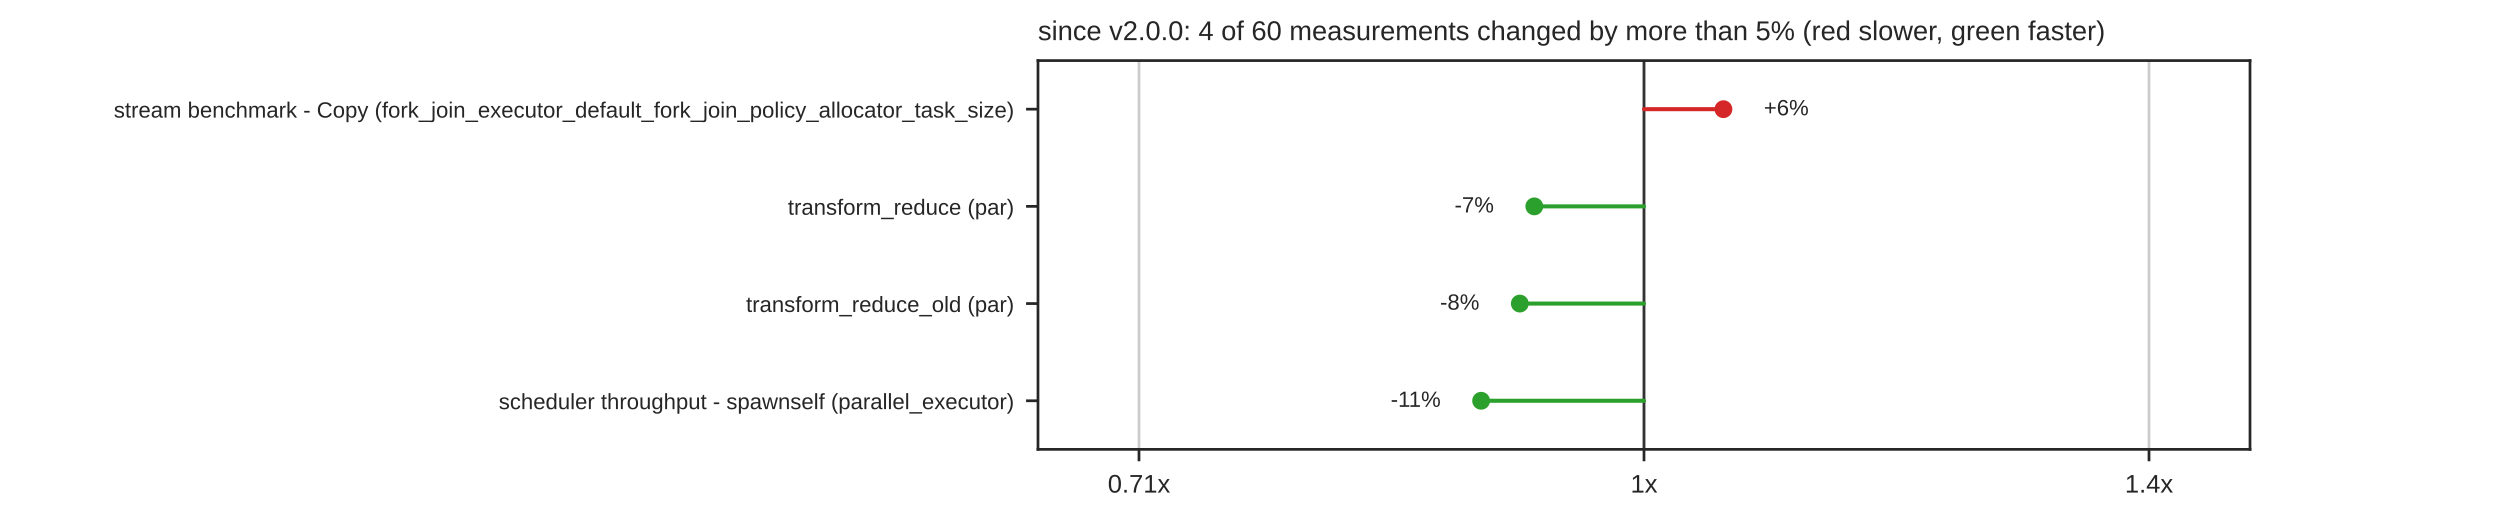
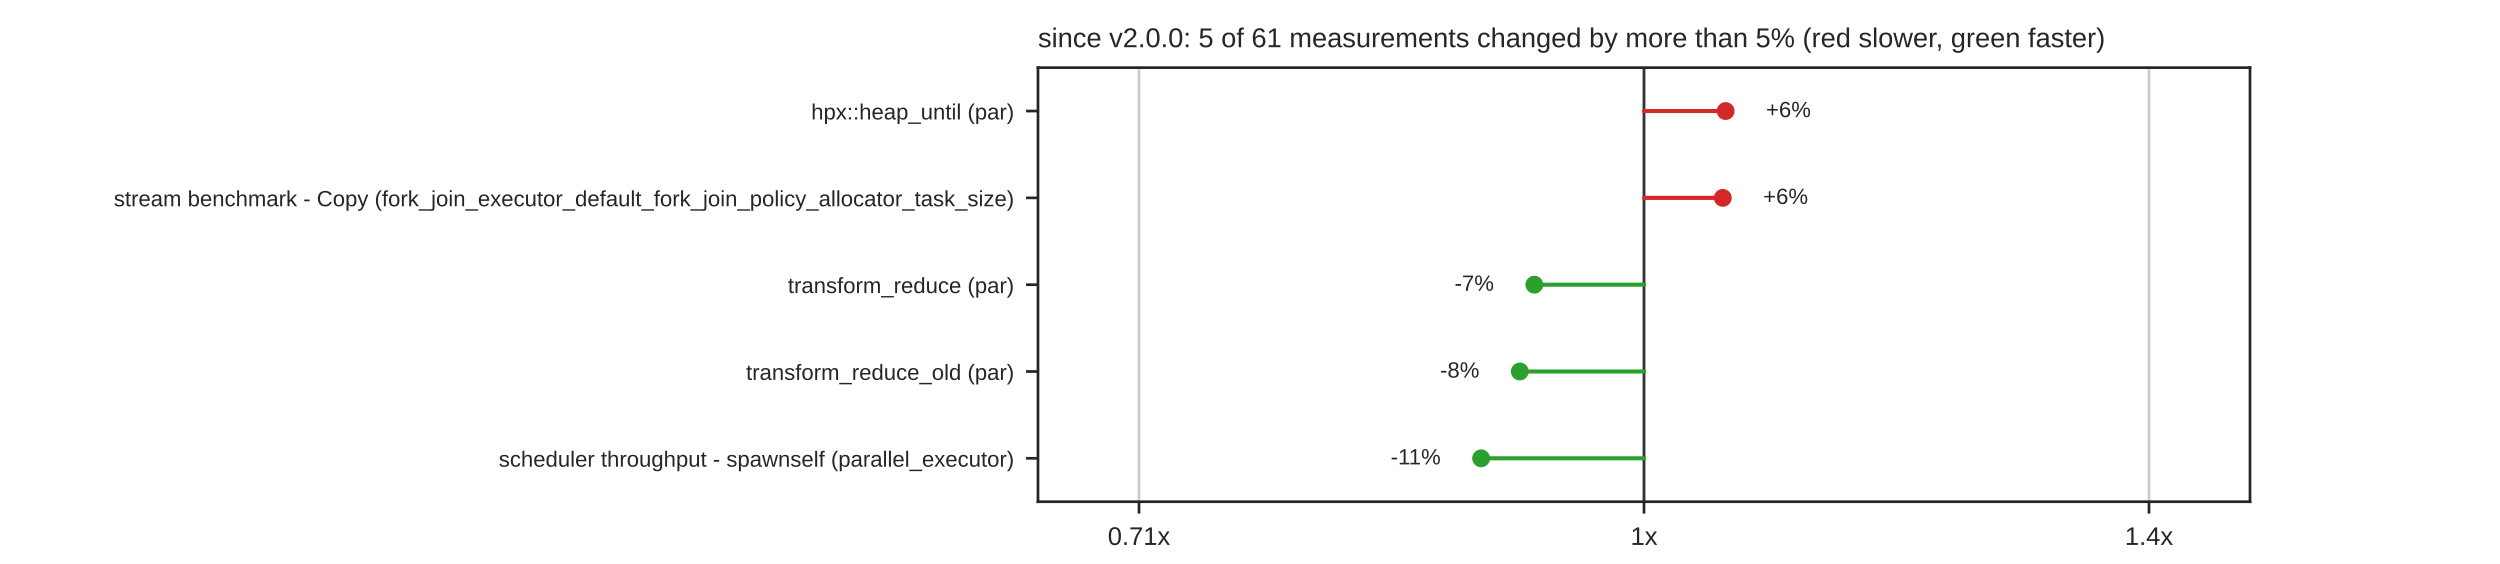
- <svg xmlns="http://www.w3.org/2000/svg" xmlns:xlink="http://www.w3.org/1999/xlink" width="734.4pt" height="148.32pt" viewBox="0 0 734.4 148.32" version="1.1">
+ <svg xmlns="http://www.w3.org/2000/svg" xmlns:xlink="http://www.w3.org/1999/xlink" width="734.4pt" height="165.6pt" viewBox="0 0 734.4 165.6" version="1.1">
  <defs>
    <style type="text/css">*{stroke-linejoin: round; stroke-linecap: butt}</style>
  </defs>
  <g id="figure_1">
    <g id="patch_1">
-       <path d="M 0 148.32  L 734.4 148.32  L 734.4 0  L 0 0  z " style="fill: #ffffff" />
+       <path d="M 0 165.6  L 734.4 165.6  L 734.4 0  L 0 0  z " style="fill: #ffffff" />
    </g>
    <g id="axes_1">
      <g id="patch_2">
-         <path d="M 304.92 132.005  L 660.96 132.005  L 660.96 17.798  L 304.92 17.798  z " style="fill: #ffffff" />
+         <path d="M 304.92 147.384  L 660.96 147.384  L 660.96 19.872  L 304.92 19.872  z " style="fill: #ffffff" />
      </g>
      <g id="matplotlib.axis_1">
        <g id="xtick_1">
          <g id="line2d_1">
-             <path d="M 334.59 132.005  L 334.59 17.798  " clip-path="url(#p85da25dd6e)" style="fill: none; stroke: #cccccc; stroke-width: 0.8; stroke-linecap: round" />
+             <path d="M 334.59 147.384  L 334.59 19.872  " clip-path="url(#p096860ff2a)" style="fill: none; stroke: #cccccc; stroke-width: 0.8; stroke-linecap: round" />
          </g>
          <g id="line2d_2">
            <defs>
              <path id="mdfc5214045" d="M 0 0  L 0 3.5  " style="stroke: #262626; stroke-width: 0.8" />
            </defs>
            <g>
-               <use xlink:href="#mdfc5214045" x="334.59" y="132.005" style="fill: #262626; stroke: #262626; stroke-width: 0.8" />
+               <use xlink:href="#mdfc5214045" x="334.59" y="147.384" style="fill: #262626; stroke: #262626; stroke-width: 0.8" />
            </g>
          </g>
          <g id="text_1">
-             <text style="fill: #262626; font: 7.5px 'Arial', 'DejaVu Sans', 'Liberation Sans', 'Bitstream Vera Sans', sans-serif; text-anchor: middle" x="334.59" y="144.704" transform="rotate(-0 334.59 144.7036)">0.71x</text>
+             <text style="fill: #262626; font: 7.5px 'Arial', 'DejaVu Sans', 'Liberation Sans', 'Bitstream Vera Sans', sans-serif; text-anchor: middle" x="334.59" y="160.083" transform="rotate(-0 334.59 160.0828)">0.71x</text>
          </g>
        </g>
        <g id="xtick_2">
          <g id="line2d_3">
-             <path d="M 482.94 132.005  L 482.94 17.798  " clip-path="url(#p85da25dd6e)" style="fill: none; stroke: #cccccc; stroke-width: 0.8; stroke-linecap: round" />
+             <path d="M 482.94 147.384  L 482.94 19.872  " clip-path="url(#p096860ff2a)" style="fill: none; stroke: #cccccc; stroke-width: 0.8; stroke-linecap: round" />
          </g>
          <g id="line2d_4">
            <g>
-               <use xlink:href="#mdfc5214045" x="482.94" y="132.005" style="fill: #262626; stroke: #262626; stroke-width: 0.8" />
+               <use xlink:href="#mdfc5214045" x="482.94" y="147.384" style="fill: #262626; stroke: #262626; stroke-width: 0.8" />
            </g>
          </g>
          <g id="text_2">
-             <text style="fill: #262626; font: 7.5px 'Arial', 'DejaVu Sans', 'Liberation Sans', 'Bitstream Vera Sans', sans-serif; text-anchor: middle" x="482.94" y="144.704" transform="rotate(-0 482.94 144.7036)">1x</text>
+             <text style="fill: #262626; font: 7.5px 'Arial', 'DejaVu Sans', 'Liberation Sans', 'Bitstream Vera Sans', sans-serif; text-anchor: middle" x="482.94" y="160.083" transform="rotate(-0 482.94 160.0828)">1x</text>
          </g>
        </g>
        <g id="xtick_3">
          <g id="line2d_5">
-             <path d="M 631.29 132.005  L 631.29 17.798  " clip-path="url(#p85da25dd6e)" style="fill: none; stroke: #cccccc; stroke-width: 0.8; stroke-linecap: round" />
+             <path d="M 631.29 147.384  L 631.29 19.872  " clip-path="url(#p096860ff2a)" style="fill: none; stroke: #cccccc; stroke-width: 0.8; stroke-linecap: round" />
          </g>
          <g id="line2d_6">
            <g>
-               <use xlink:href="#mdfc5214045" x="631.29" y="132.005" style="fill: #262626; stroke: #262626; stroke-width: 0.8" />
+               <use xlink:href="#mdfc5214045" x="631.29" y="147.384" style="fill: #262626; stroke: #262626; stroke-width: 0.8" />
            </g>
          </g>
          <g id="text_3">
-             <text style="fill: #262626; font: 7.5px 'Arial', 'DejaVu Sans', 'Liberation Sans', 'Bitstream Vera Sans', sans-serif; text-anchor: middle" x="631.29" y="144.704" transform="rotate(-0 631.29 144.7036)">1.4x</text>
+             <text style="fill: #262626; font: 7.5px 'Arial', 'DejaVu Sans', 'Liberation Sans', 'Bitstream Vera Sans', sans-serif; text-anchor: middle" x="631.29" y="160.083" transform="rotate(-0 631.29 160.0828)">1.4x</text>
          </g>
        </g>
      </g>
      <g id="matplotlib.axis_2">
        <g id="ytick_1">
          <g id="line2d_7">
            <defs>
              <path id="m414165cd4d" d="M 0 0  L -3.5 0  " style="stroke: #262626; stroke-width: 0.8" />
            </defs>
            <g>
-               <use xlink:href="#m414165cd4d" x="304.92" y="32.074" style="fill: #262626; stroke: #262626; stroke-width: 0.8" />
+               <use xlink:href="#m414165cd4d" x="304.92" y="32.623" style="fill: #262626; stroke: #262626; stroke-width: 0.8" />
            </g>
          </g>
          <g id="text_4">
-             <text style="fill: #262626; font: 6.5px 'Arial', 'DejaVu Sans', 'Liberation Sans', 'Bitstream Vera Sans', sans-serif; text-anchor: end" x="297.92" y="34.544" transform="rotate(-0 297.92 34.54369)">stream benchmark - Copy (fork_join_executor_default_fork_join_policy_allocator_task_size)</text>
+             <text style="fill: #262626; font: 6.5px 'Arial', 'DejaVu Sans', 'Liberation Sans', 'Bitstream Vera Sans', sans-serif; text-anchor: end" x="297.92" y="35.093" transform="rotate(-0 297.92 35.09269)">hpx::heap_until (par)</text>
          </g>
        </g>
        <g id="ytick_2">
          <g id="line2d_8">
            <g>
-               <use xlink:href="#m414165cd4d" x="304.92" y="60.626" style="fill: #262626; stroke: #262626; stroke-width: 0.8" />
+               <use xlink:href="#m414165cd4d" x="304.92" y="58.126" style="fill: #262626; stroke: #262626; stroke-width: 0.8" />
            </g>
          </g>
          <g id="text_5">
-             <text style="fill: #262626; font: 6.5px 'Arial', 'DejaVu Sans', 'Liberation Sans', 'Bitstream Vera Sans', sans-serif; text-anchor: end" x="297.92" y="63.095" transform="rotate(-0 297.92 63.09529)">transform_reduce (par)</text>
+             <text style="fill: #262626; font: 6.5px 'Arial', 'DejaVu Sans', 'Liberation Sans', 'Bitstream Vera Sans', sans-serif; text-anchor: end" x="297.92" y="60.595" transform="rotate(-0 297.92 60.59509)">stream benchmark - Copy (fork_join_executor_default_fork_join_policy_allocator_task_size)</text>
          </g>
        </g>
        <g id="ytick_3">
          <g id="line2d_9">
            <g>
-               <use xlink:href="#m414165cd4d" x="304.92" y="89.177" style="fill: #262626; stroke: #262626; stroke-width: 0.8" />
+               <use xlink:href="#m414165cd4d" x="304.92" y="83.628" style="fill: #262626; stroke: #262626; stroke-width: 0.8" />
            </g>
          </g>
          <g id="text_6">
-             <text style="fill: #262626; font: 6.5px 'Arial', 'DejaVu Sans', 'Liberation Sans', 'Bitstream Vera Sans', sans-serif; text-anchor: end" x="297.92" y="91.647" transform="rotate(-0 297.92 91.64689)">transform_reduce_old (par)</text>
+             <text style="fill: #262626; font: 6.5px 'Arial', 'DejaVu Sans', 'Liberation Sans', 'Bitstream Vera Sans', sans-serif; text-anchor: end" x="297.92" y="86.097" transform="rotate(-0 297.92 86.09749)">transform_reduce (par)</text>
          </g>
        </g>
        <g id="ytick_4">
          <g id="line2d_10">
            <g>
-               <use xlink:href="#m414165cd4d" x="304.92" y="117.729" style="fill: #262626; stroke: #262626; stroke-width: 0.8" />
+               <use xlink:href="#m414165cd4d" x="304.92" y="109.13" style="fill: #262626; stroke: #262626; stroke-width: 0.8" />
            </g>
          </g>
          <g id="text_7">
-             <text style="fill: #262626; font: 6.5px 'Arial', 'DejaVu Sans', 'Liberation Sans', 'Bitstream Vera Sans', sans-serif; text-anchor: end" x="297.92" y="120.198" transform="rotate(-0 297.92 120.1985)">scheduler throughput - spawnself (parallel_executor)</text>
+             <text style="fill: #262626; font: 6.5px 'Arial', 'DejaVu Sans', 'Liberation Sans', 'Bitstream Vera Sans', sans-serif; text-anchor: end" x="297.92" y="111.6" transform="rotate(-0 297.92 111.5999)">transform_reduce_old (par)</text>
+           </g>
+         </g>
+         <g id="ytick_5">
+           <g id="line2d_11">
+             <g>
+               <use xlink:href="#m414165cd4d" x="304.92" y="134.633" style="fill: #262626; stroke: #262626; stroke-width: 0.8" />
+             </g>
+           </g>
+           <g id="text_8">
+             <text style="fill: #262626; font: 6.5px 'Arial', 'DejaVu Sans', 'Liberation Sans', 'Bitstream Vera Sans', sans-serif; text-anchor: end" x="297.92" y="137.102" transform="rotate(-0 297.92 137.1023)">scheduler throughput - spawnself (parallel_executor)</text>
          </g>
        </g>
      </g>
-       <g id="line2d_11">
-         <path d="M 482.94 132.005  L 482.94 17.798  " clip-path="url(#p85da25dd6e)" style="fill: none; stroke: #333333; stroke-width: 0.8; stroke-linecap: round" />
-       </g>
      <g id="line2d_12">
-         <path d="M 482.94 32.074  L 506.276 32.074  " clip-path="url(#p85da25dd6e)" style="fill: none; stroke: #d62728; stroke-width: 1.2; stroke-linecap: round" />
+         <path d="M 482.94 147.384  L 482.94 19.872  " clip-path="url(#p096860ff2a)" style="fill: none; stroke: #333333; stroke-width: 0.8; stroke-linecap: round" />
      </g>
      <g id="line2d_13">
-         <path d="M 482.94 60.626  L 450.72 60.626  " clip-path="url(#p85da25dd6e)" style="fill: none; stroke: #2ca02c; stroke-width: 1.2; stroke-linecap: round" />
+         <path d="M 482.94 32.623  L 506.919 32.623  " clip-path="url(#p096860ff2a)" style="fill: none; stroke: #d62728; stroke-width: 1.2; stroke-linecap: round" />
      </g>
      <g id="line2d_14">
-         <path d="M 482.94 89.177  L 446.459 89.177  " clip-path="url(#p85da25dd6e)" style="fill: none; stroke: #2ca02c; stroke-width: 1.2; stroke-linecap: round" />
+         <path d="M 482.94 58.126  L 506.083 58.126  " clip-path="url(#p096860ff2a)" style="fill: none; stroke: #d62728; stroke-width: 1.2; stroke-linecap: round" />
      </g>
      <g id="line2d_15">
-         <path d="M 482.94 117.729  L 435.096 117.729  " clip-path="url(#p85da25dd6e)" style="fill: none; stroke: #2ca02c; stroke-width: 1.2; stroke-linecap: round" />
+         <path d="M 482.94 83.628  L 450.73 83.628  " clip-path="url(#p096860ff2a)" style="fill: none; stroke: #2ca02c; stroke-width: 1.2; stroke-linecap: round" />
+       </g>
+       <g id="line2d_16">
+         <path d="M 482.94 109.13  L 446.459 109.13  " clip-path="url(#p096860ff2a)" style="fill: none; stroke: #2ca02c; stroke-width: 1.2; stroke-linecap: round" />
+       </g>
+       <g id="line2d_17">
+         <path d="M 482.94 134.633  L 435.096 134.633  " clip-path="url(#p096860ff2a)" style="fill: none; stroke: #2ca02c; stroke-width: 1.2; stroke-linecap: round" />
      </g>
      <g id="patch_3">
-         <path d="M 304.92 132.005  L 304.92 17.798  " style="fill: none; stroke: #262626; stroke-width: 0.8; stroke-linejoin: miter; stroke-linecap: square" />
+         <path d="M 304.92 147.384  L 304.92 19.872  " style="fill: none; stroke: #262626; stroke-width: 0.8; stroke-linejoin: miter; stroke-linecap: square" />
      </g>
      <g id="patch_4">
-         <path d="M 660.96 132.005  L 660.96 17.798  " style="fill: none; stroke: #262626; stroke-width: 0.8; stroke-linejoin: miter; stroke-linecap: square" />
+         <path d="M 660.96 147.384  L 660.96 19.872  " style="fill: none; stroke: #262626; stroke-width: 0.8; stroke-linejoin: miter; stroke-linecap: square" />
      </g>
      <g id="patch_5">
-         <path d="M 304.92 132.005  L 660.96 132.005  " style="fill: none; stroke: #262626; stroke-width: 0.8; stroke-linejoin: miter; stroke-linecap: square" />
+         <path d="M 304.92 147.384  L 660.96 147.384  " style="fill: none; stroke: #262626; stroke-width: 0.8; stroke-linejoin: miter; stroke-linecap: square" />
      </g>
      <g id="patch_6">
-         <path d="M 304.92 17.798  L 660.96 17.798  " style="fill: none; stroke: #262626; stroke-width: 0.8; stroke-linejoin: miter; stroke-linecap: square" />
+         <path d="M 304.92 19.872  L 660.96 19.872  " style="fill: none; stroke: #262626; stroke-width: 0.8; stroke-linejoin: miter; stroke-linecap: square" />
      </g>
      <g id="PathCollection_1">
        <defs>
          <path id="m8968767a60" d="M 0 2.121  C 0.563 2.121 1.102 1.898 1.5 1.5  C 1.898 1.102 2.121 0.563 2.121 0  C 2.121 -0.563 1.898 -1.102 1.5 -1.5  C 1.102 -1.898 0.563 -2.121 0 -2.121  C -0.563 -2.121 -1.102 -1.898 -1.5 -1.5  C -1.898 -1.102 -2.121 -0.563 -2.121 0  C -2.121 0.563 -1.898 1.102 -1.5 1.5  C -1.102 1.898 -0.563 2.121 0 2.121  z " style="stroke: #d62728" />
        </defs>
-         <g clip-path="url(#p85da25dd6e)">
-           <use xlink:href="#m8968767a60" x="506.276" y="32.074" style="fill: #d62728; stroke: #d62728" />
+         <g clip-path="url(#p096860ff2a)">
+           <use xlink:href="#m8968767a60" x="506.919" y="32.623" style="fill: #d62728; stroke: #d62728" />
        </g>
      </g>
-       <g id="text_8">
-         <text style="fill: #262626; font: 6.5px 'Arial', 'DejaVu Sans', 'Liberation Sans', 'Bitstream Vera Sans', sans-serif; text-anchor: start" x="518.144" y="33.868" transform="rotate(-0 518.1441 33.86779)">+6%</text>
+       <g id="text_9">
+         <text style="fill: #262626; font: 6.5px 'Arial', 'DejaVu Sans', 'Liberation Sans', 'Bitstream Vera Sans', sans-serif; text-anchor: start" x="518.787" y="34.417" transform="rotate(-0 518.7868 34.41679)">+6%</text>
      </g>
      <g id="PathCollection_2">
+         <g clip-path="url(#p096860ff2a)">
+           <use xlink:href="#m8968767a60" x="506.083" y="58.126" style="fill: #d62728; stroke: #d62728" />
+         </g>
+       </g>
+       <g id="text_10">
+         <text style="fill: #262626; font: 6.5px 'Arial', 'DejaVu Sans', 'Liberation Sans', 'Bitstream Vera Sans', sans-serif; text-anchor: start" x="517.951" y="59.919" transform="rotate(-0 517.9514 59.91919)">+6%</text>
+       </g>
+       <g id="PathCollection_3">
        <defs>
          <path id="m7978cd0e5a" d="M 0 2.121  C 0.563 2.121 1.102 1.898 1.5 1.5  C 1.898 1.102 2.121 0.563 2.121 0  C 2.121 -0.563 1.898 -1.102 1.5 -1.5  C 1.102 -1.898 0.563 -2.121 0 -2.121  C -0.563 -2.121 -1.102 -1.898 -1.5 -1.5  C -1.898 -1.102 -2.121 -0.563 -2.121 0  C -2.121 0.563 -1.898 1.102 -1.5 1.5  C -1.102 1.898 -0.563 2.121 0 2.121  z " style="stroke: #2ca02c" />
        </defs>
-         <g clip-path="url(#p85da25dd6e)">
-           <use xlink:href="#m7978cd0e5a" x="450.72" y="60.626" style="fill: #2ca02c; stroke: #2ca02c" />
-         </g>
-       </g>
-       <g id="text_9">
-         <text style="fill: #262626; font: 6.5px 'Arial', 'DejaVu Sans', 'Liberation Sans', 'Bitstream Vera Sans', sans-serif; text-anchor: end" x="438.852" y="62.419" transform="rotate(-0 438.8521 62.41939)">-7%</text>
-       </g>
-       <g id="PathCollection_3">
-         <g clip-path="url(#p85da25dd6e)">
-           <use xlink:href="#m7978cd0e5a" x="446.459" y="89.177" style="fill: #2ca02c; stroke: #2ca02c" />
-         </g>
-       </g>
-       <g id="text_10">
-         <text style="fill: #262626; font: 6.5px 'Arial', 'DejaVu Sans', 'Liberation Sans', 'Bitstream Vera Sans', sans-serif; text-anchor: end" x="434.591" y="90.971" transform="rotate(-0 434.5913 90.97099)">-8%</text>
-       </g>
-       <g id="PathCollection_4">
-         <g clip-path="url(#p85da25dd6e)">
-           <use xlink:href="#m7978cd0e5a" x="435.096" y="117.729" style="fill: #2ca02c; stroke: #2ca02c" />
+         <g clip-path="url(#p096860ff2a)">
+           <use xlink:href="#m7978cd0e5a" x="450.73" y="83.628" style="fill: #2ca02c; stroke: #2ca02c" />
        </g>
      </g>
      <g id="text_11">
-         <text style="fill: #262626; font: 6.5px 'Arial', 'DejaVu Sans', 'Liberation Sans', 'Bitstream Vera Sans', sans-serif; text-anchor: end" x="423.228" y="119.523" transform="rotate(-0 423.2278 119.5226)">-11%</text>
+         <text style="fill: #262626; font: 6.5px 'Arial', 'DejaVu Sans', 'Liberation Sans', 'Bitstream Vera Sans', sans-serif; text-anchor: end" x="438.862" y="85.422" transform="rotate(-0 438.8621 85.42159)">-7%</text>
+       </g>
+       <g id="PathCollection_4">
+         <g clip-path="url(#p096860ff2a)">
+           <use xlink:href="#m7978cd0e5a" x="446.459" y="109.13" style="fill: #2ca02c; stroke: #2ca02c" />
+         </g>
      </g>
      <g id="text_12">
-         <text style="fill: #262626; font: 8px 'Arial', 'DejaVu Sans', 'Liberation Sans', 'Bitstream Vera Sans', sans-serif; text-anchor: start" x="304.92" y="11.798" transform="rotate(-0 304.92 11.7984)">since v2.0.0: 4 of 60 measurements changed by more than 5% (red slower, green faster)</text>
+         <text style="fill: #262626; font: 6.5px 'Arial', 'DejaVu Sans', 'Liberation Sans', 'Bitstream Vera Sans', sans-serif; text-anchor: end" x="434.591" y="110.924" transform="rotate(-0 434.5913 110.924)">-8%</text>
+       </g>
+       <g id="PathCollection_5">
+         <g clip-path="url(#p096860ff2a)">
+           <use xlink:href="#m7978cd0e5a" x="435.096" y="134.633" style="fill: #2ca02c; stroke: #2ca02c" />
+         </g>
+       </g>
+       <g id="text_13">
+         <text style="fill: #262626; font: 6.5px 'Arial', 'DejaVu Sans', 'Liberation Sans', 'Bitstream Vera Sans', sans-serif; text-anchor: end" x="423.228" y="136.426" transform="rotate(-0 423.2278 136.4264)">-11%</text>
+       </g>
+       <g id="text_14">
+         <text style="fill: #262626; font: 8px 'Arial', 'DejaVu Sans', 'Liberation Sans', 'Bitstream Vera Sans', sans-serif; text-anchor: start" x="304.92" y="13.872" transform="rotate(-0 304.92 13.872)">since v2.0.0: 5 of 61 measurements changed by more than 5% (red slower, green faster)</text>
      </g>
    </g>
  </g>
  <defs>
-     <clipPath id="p85da25dd6e">
-       <rect x="304.92" y="17.798" width="356.04" height="114.206" />
+     <clipPath id="p096860ff2a">
+       <rect x="304.92" y="19.872" width="356.04" height="127.512" />
    </clipPath>
  </defs>
</svg>
